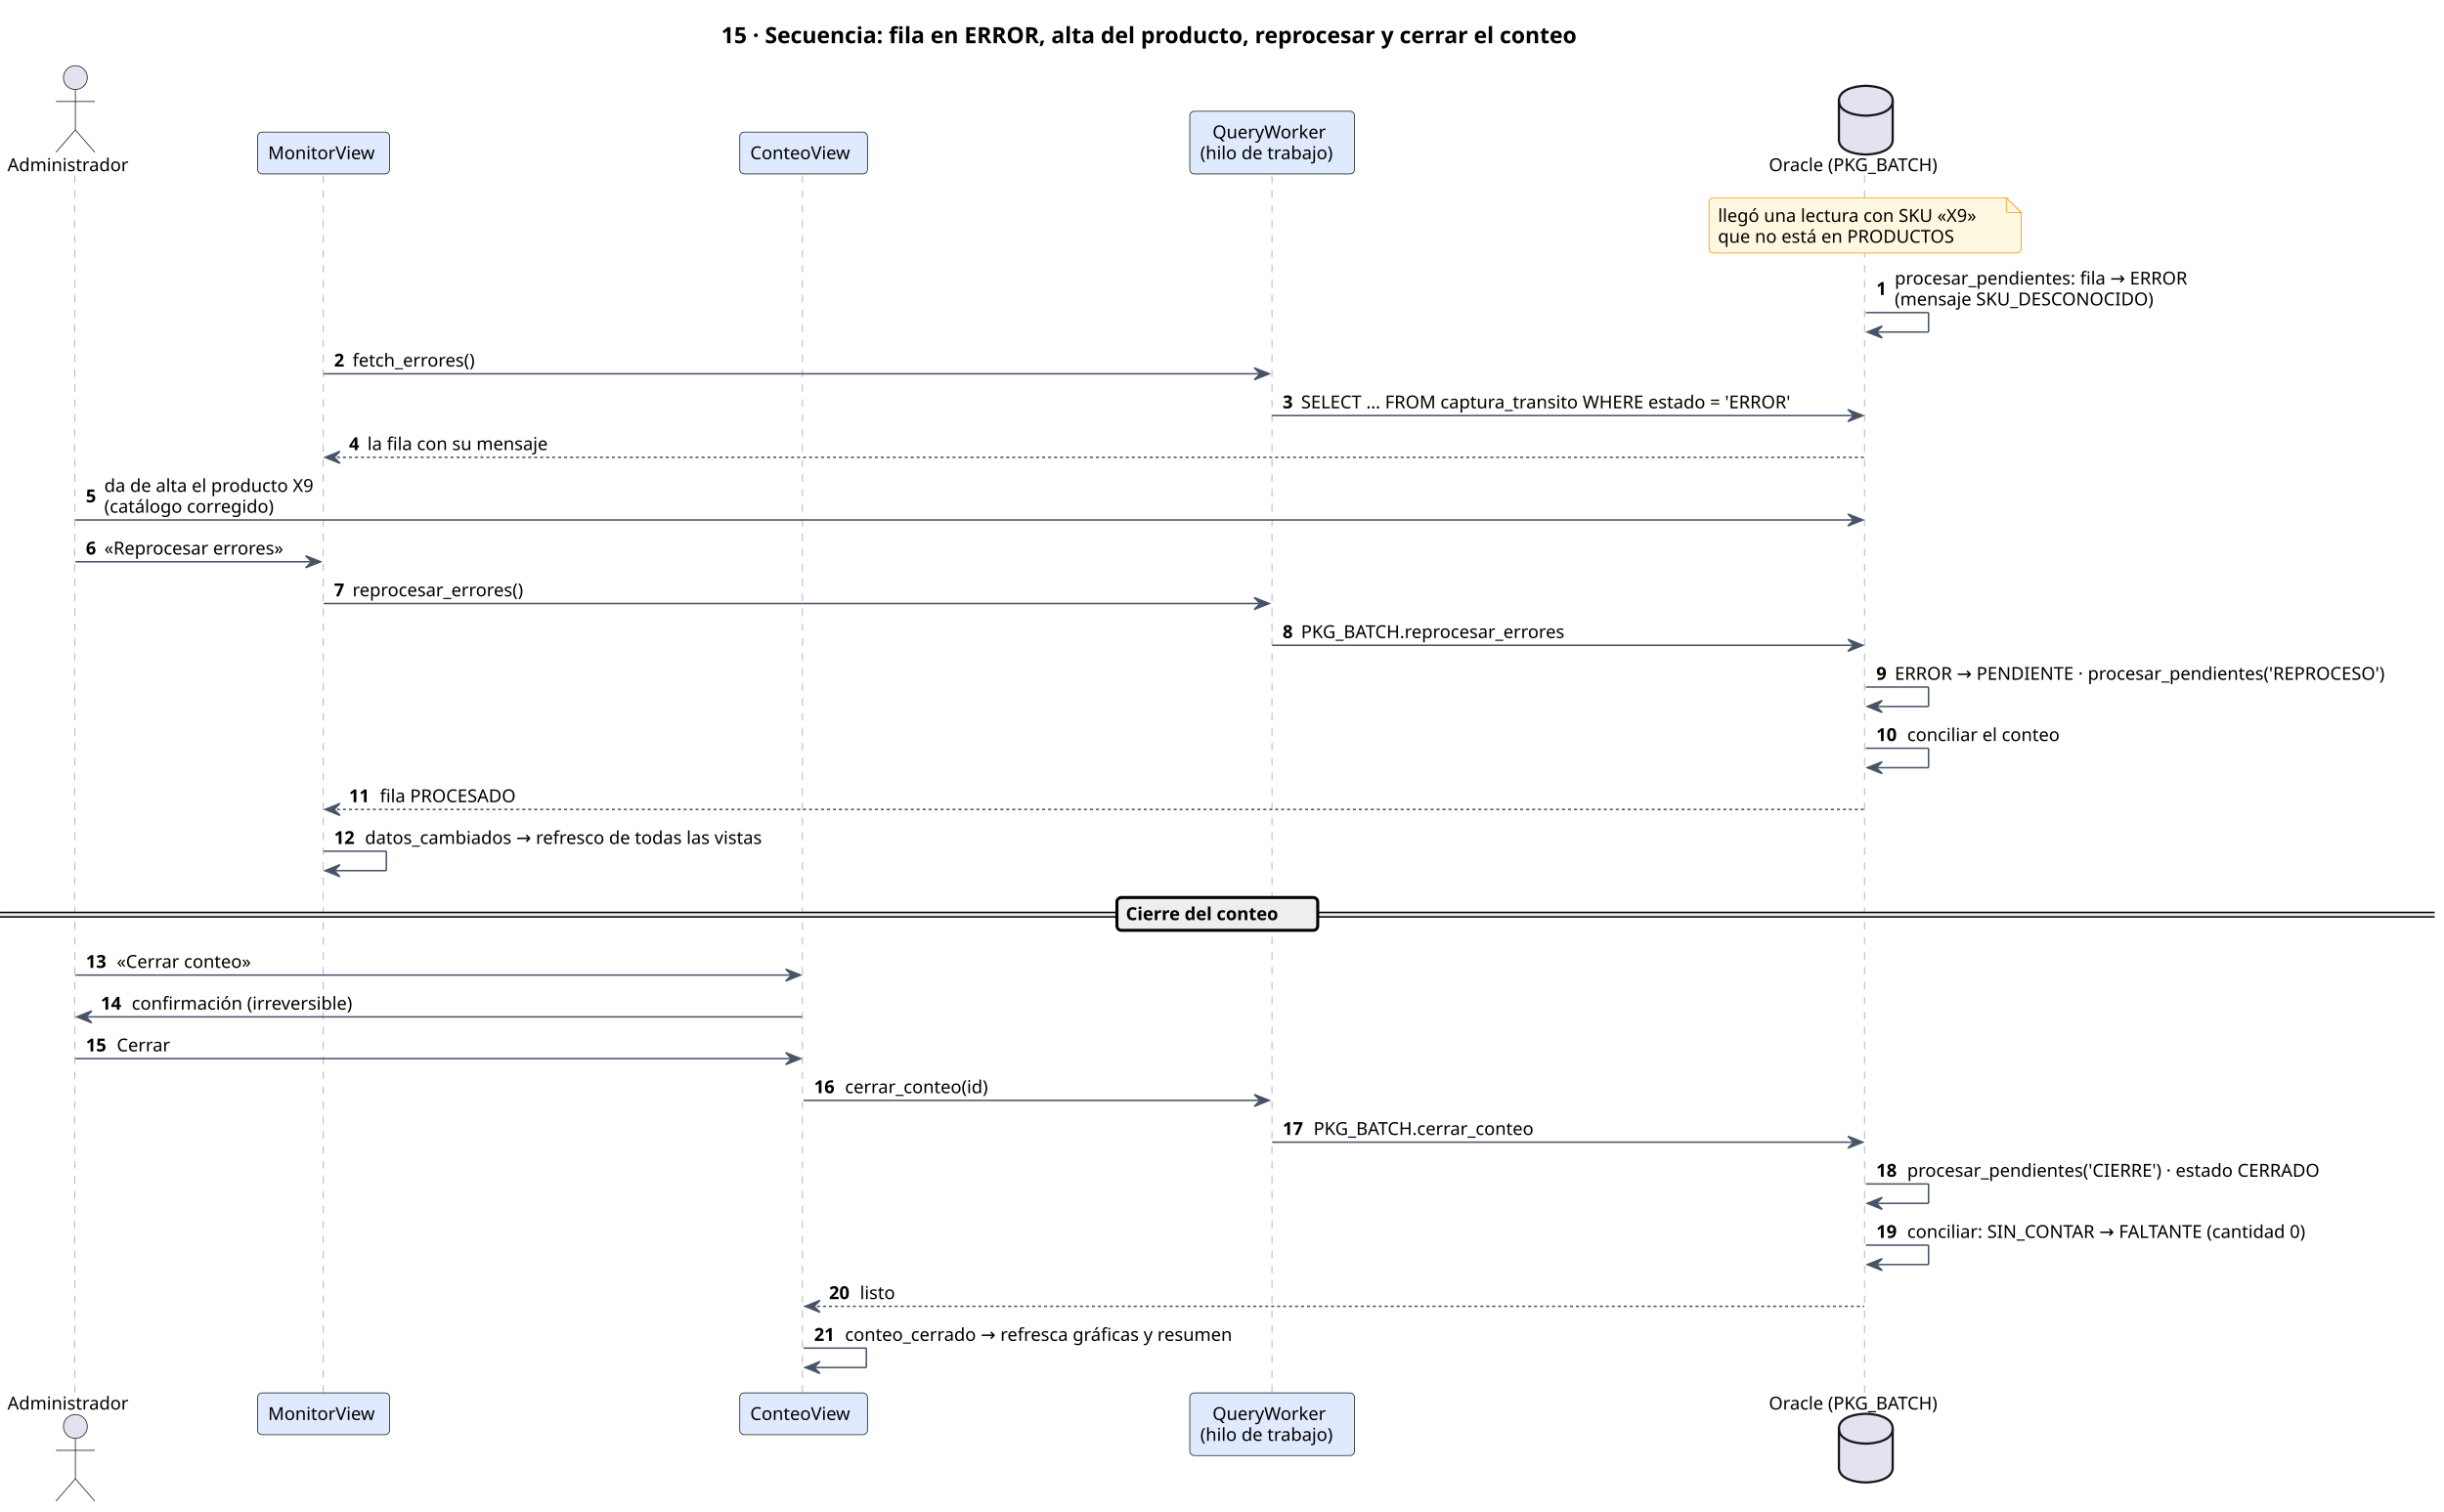
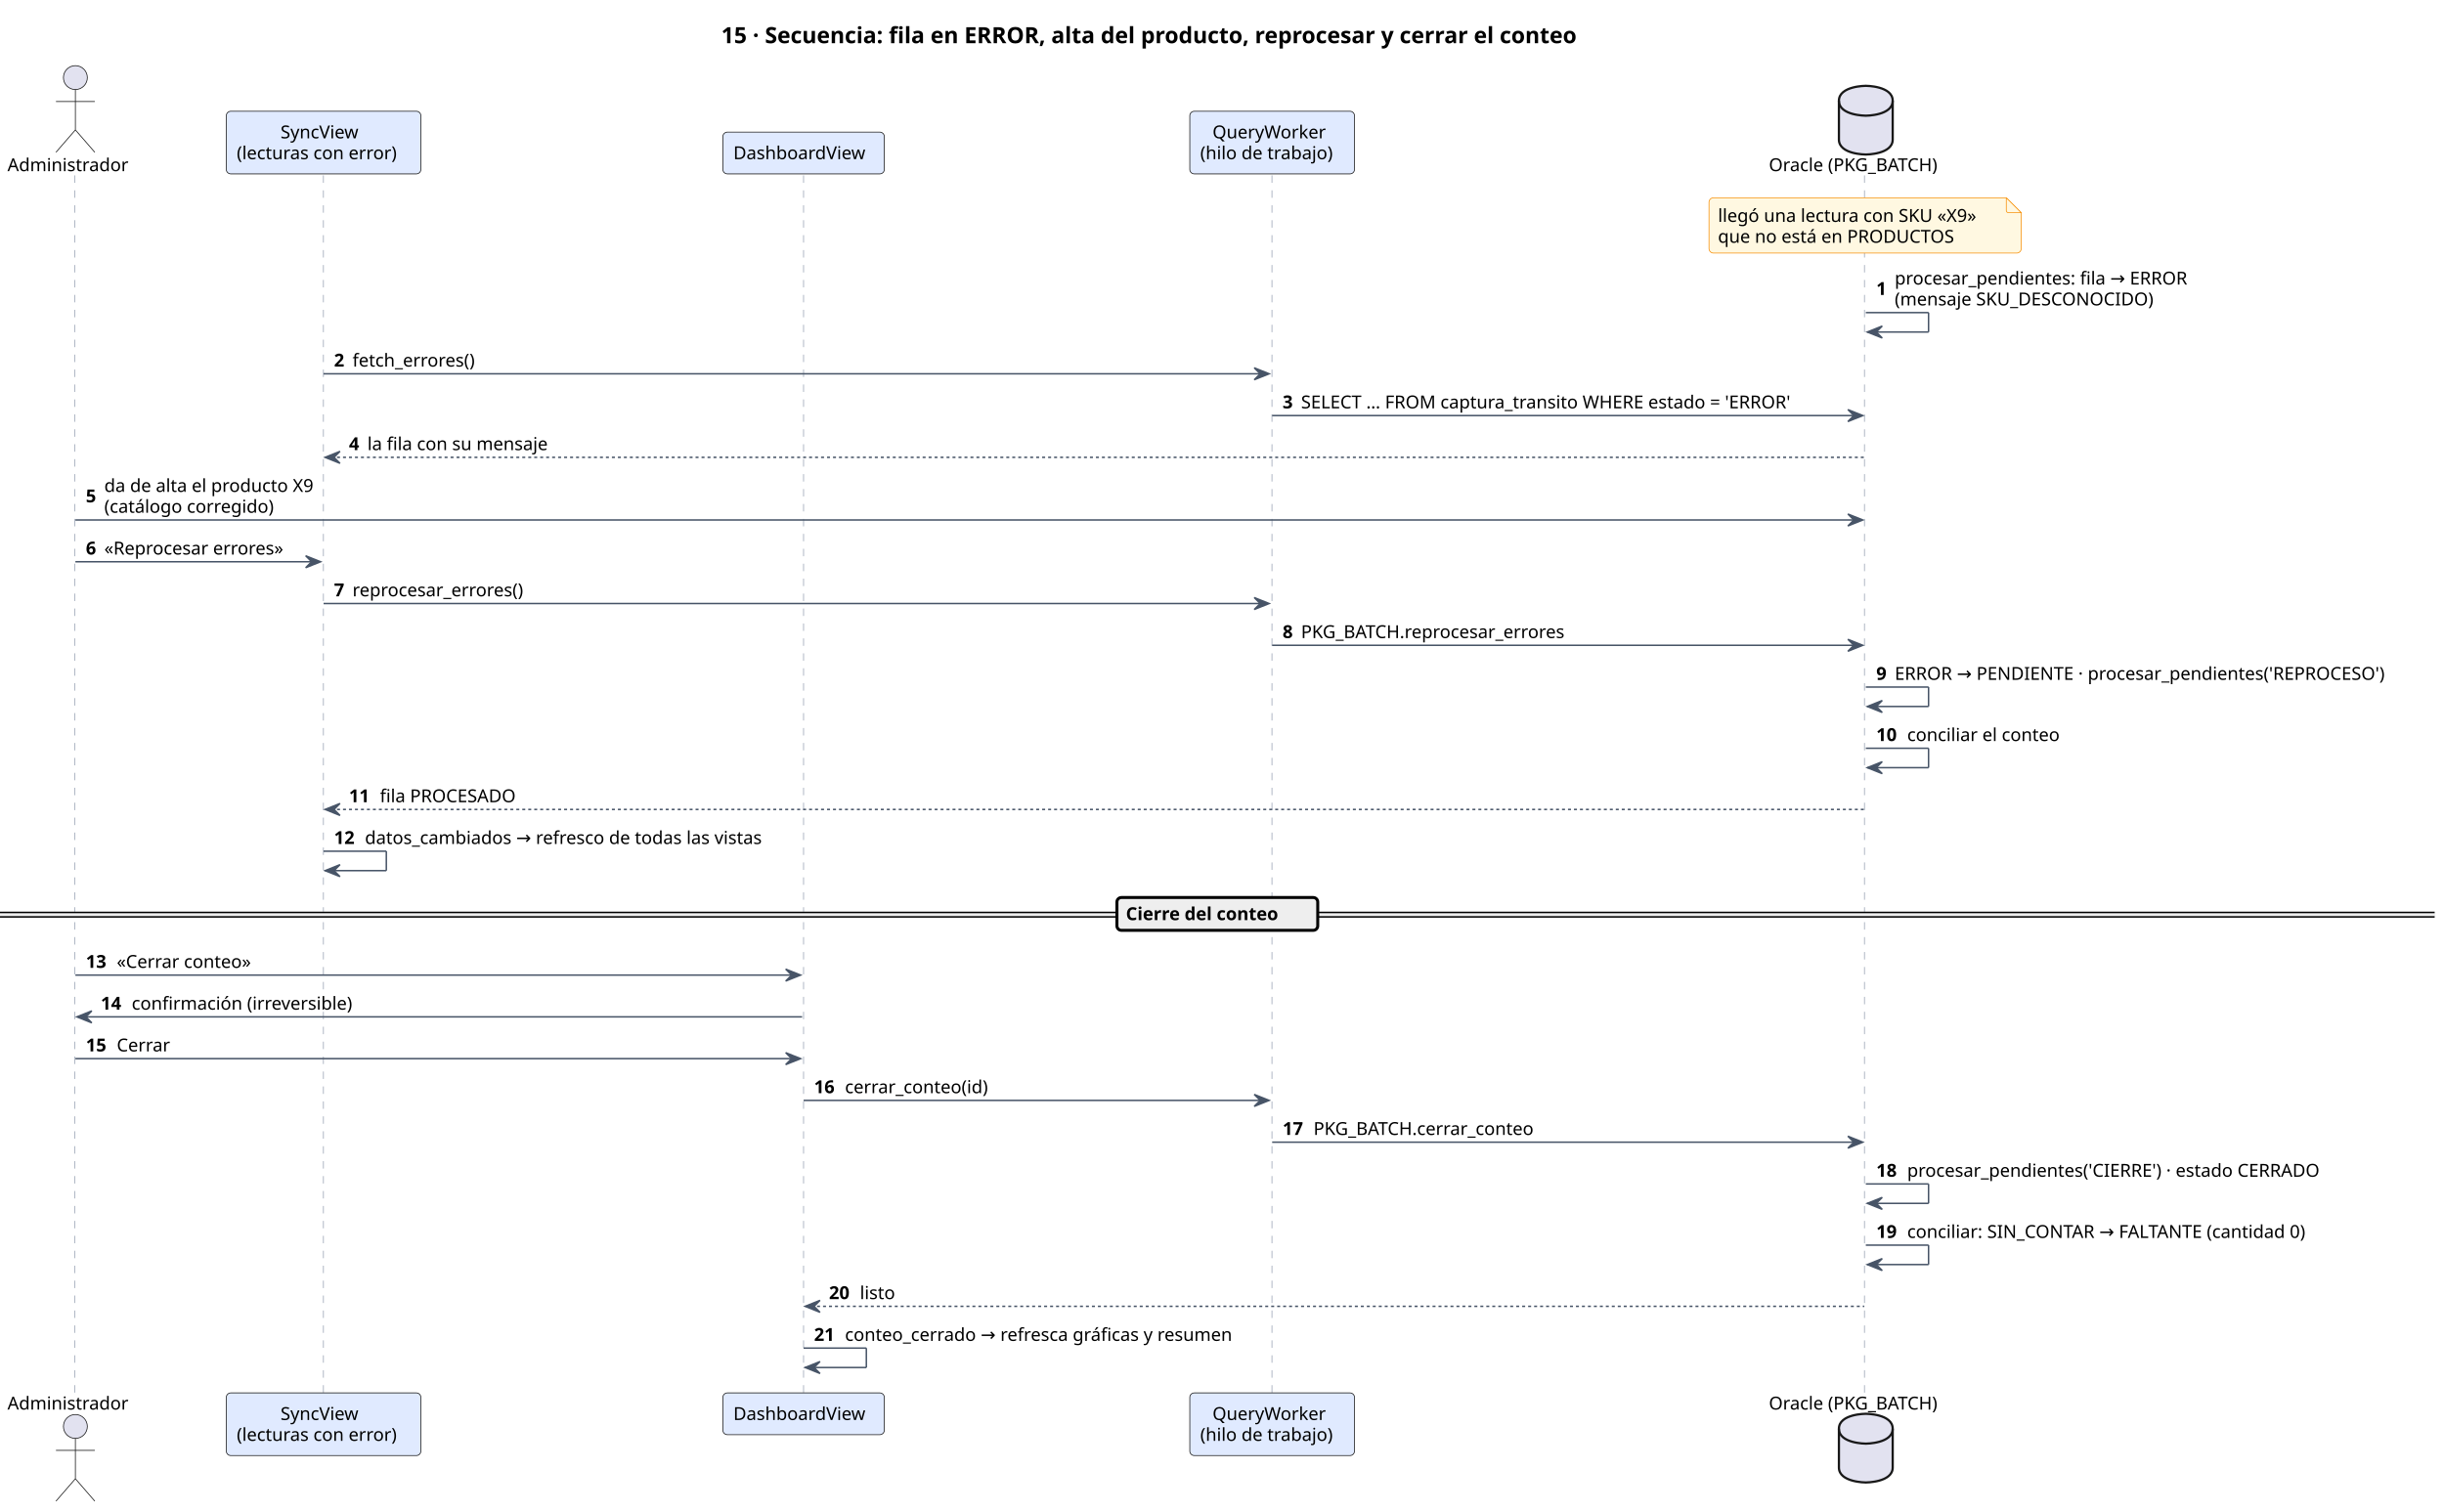
<svg xmlns="http://www.w3.org/2000/svg" contentStyleType="text/css" height="1012px" preserveAspectRatio="none" style="width:1636px;height:1012px;background:#FFFFFF;" version="1.1" viewBox="0 0 1636 1012" width="1636px" zoomAndPan="magnify">
  <defs />
  <g>
    <text fill="#000000" font-family="sans-serif" font-size="15" font-weight="bold" lengthAdjust="spacing" textLength="663.193" x="482.777" y="28.923">15 · Secuencia: fila en ERROR, alta del producto, reprocesar y cerrar el conteo</text>
    <line style="stroke:#98A2B3;stroke-width:0.5;stroke-dasharray:5.0,5.0;" x1="50" x2="50" y1="117.43" y2="933.617" />
-     <line style="stroke:#98A2B3;stroke-width:0.5;stroke-dasharray:5.0,5.0;" x1="216.426" x2="216.426" y1="117.43" y2="933.617" />
-     <line style="stroke:#98A2B3;stroke-width:0.5;stroke-dasharray:5.0,5.0;" x1="537.178" x2="537.178" y1="117.43" y2="933.617" />
+     <line style="stroke:#98A2B3;stroke-width:0.5;stroke-dasharray:5.0,5.0;" x1="216.49" x2="216.49" y1="117.43" y2="933.617" />
+     <line style="stroke:#98A2B3;stroke-width:0.5;stroke-dasharray:5.0,5.0;" x1="537.898" x2="537.898" y1="117.43" y2="933.617" />
    <line style="stroke:#98A2B3;stroke-width:0.5;stroke-dasharray:5.0,5.0;" x1="851.443" x2="851.443" y1="117.43" y2="933.617" />
    <line style="stroke:#98A2B3;stroke-width:0.5;stroke-dasharray:5.0,5.0;" x1="1248.063" x2="1248.063" y1="117.43" y2="933.617" />
    <text fill="#000000" font-family="sans-serif" font-size="12" lengthAdjust="spacing" textLength="84.926" x="5" y="114.6">Administrador</text>
    <ellipse cx="50.463" cy="51.961" fill="#E2E2F0" rx="8" ry="8" style="stroke:#181818;stroke-width:0.5;" />
    <path d="M50.463,59.961 L50.463,86.961 M37.463,67.961 L63.463,67.961 M50.463,86.961 L37.463,101.961 M50.463,86.961 L63.463,101.961 " fill="none" style="stroke:#181818;stroke-width:0.5;" />
    <text fill="#000000" font-family="sans-serif" font-size="12" lengthAdjust="spacing" textLength="84.926" x="5" y="943.756">Administrador</text>
    <ellipse cx="50.463" cy="955.086" fill="#E2E2F0" rx="8" ry="8" style="stroke:#181818;stroke-width:0.5;" />
    <path d="M50.463,963.086 L50.463,990.086 M37.463,971.086 L63.463,971.086 M50.463,990.086 L37.463,1005.086 M50.463,990.086 L63.463,1005.086 " fill="none" style="stroke:#181818;stroke-width:0.5;" />
-     <rect fill="#E0EAFF" height="27.969" rx="3" ry="3" style="stroke:#181818;stroke-width:0.5;" width="88.356" x="172.426" y="88.461" />
-     <text fill="#000000" font-family="sans-serif" font-size="12" lengthAdjust="spacing" textLength="74.356" x="179.426" y="106.6">MonitorView</text>
-     <rect fill="#E0EAFF" height="27.969" rx="3" ry="3" style="stroke:#181818;stroke-width:0.5;" width="88.356" x="172.426" y="932.617" />
-     <text fill="#000000" font-family="sans-serif" font-size="12" lengthAdjust="spacing" textLength="74.356" x="179.426" y="950.756">MonitorView</text>
-     <rect fill="#E0EAFF" height="27.969" rx="3" ry="3" style="stroke:#181818;stroke-width:0.5;" width="85.496" x="495.178" y="88.461" />
-     <text fill="#000000" font-family="sans-serif" font-size="12" lengthAdjust="spacing" textLength="71.496" x="502.178" y="106.6">ConteoView</text>
-     <rect fill="#E0EAFF" height="27.969" rx="3" ry="3" style="stroke:#181818;stroke-width:0.5;" width="85.496" x="495.178" y="932.617" />
-     <text fill="#000000" font-family="sans-serif" font-size="12" lengthAdjust="spacing" textLength="71.496" x="502.178" y="950.756">ConteoView</text>
+     <rect fill="#E0EAFF" height="41.938" rx="3" ry="3" style="stroke:#181818;stroke-width:0.5;" width="130.227" x="151.49" y="74.492" />
+     <text fill="#000000" font-family="sans-serif" font-size="12" lengthAdjust="spacing" textLength="57.662" x="187.773" y="92.631">SyncView</text>
+     <text fill="#000000" font-family="sans-serif" font-size="12" lengthAdjust="spacing" textLength="116.227" x="158.49" y="106.6">(lecturas con error)</text>
+     <rect fill="#E0EAFF" height="41.938" rx="3" ry="3" style="stroke:#181818;stroke-width:0.5;" width="130.227" x="151.49" y="932.617" />
+     <text fill="#000000" font-family="sans-serif" font-size="12" lengthAdjust="spacing" textLength="57.662" x="187.773" y="950.756">SyncView</text>
+     <text fill="#000000" font-family="sans-serif" font-size="12" lengthAdjust="spacing" textLength="116.227" x="158.49" y="964.725">(lecturas con error)</text>
+     <rect fill="#E0EAFF" height="27.969" rx="3" ry="3" style="stroke:#181818;stroke-width:0.5;" width="108.055" x="483.898" y="88.461" />
+     <text fill="#000000" font-family="sans-serif" font-size="12" lengthAdjust="spacing" textLength="94.055" x="490.898" y="106.6">DashboardView</text>
+     <rect fill="#E0EAFF" height="27.969" rx="3" ry="3" style="stroke:#181818;stroke-width:0.5;" width="108.055" x="483.898" y="932.617" />
+     <text fill="#000000" font-family="sans-serif" font-size="12" lengthAdjust="spacing" textLength="94.055" x="490.898" y="950.756">DashboardView</text>
    <rect fill="#E0EAFF" height="41.938" rx="3" ry="3" style="stroke:#181818;stroke-width:0.5;" width="110.246" x="796.443" y="74.492" />
    <text fill="#000000" font-family="sans-serif" font-size="12" lengthAdjust="spacing" textLength="79.875" x="811.629" y="92.631">QueryWorker</text>
    <text fill="#000000" font-family="sans-serif" font-size="12" lengthAdjust="spacing" textLength="96.246" x="803.443" y="106.6">(hilo de trabajo)</text>
    <rect fill="#E0EAFF" height="41.938" rx="3" ry="3" style="stroke:#181818;stroke-width:0.5;" width="110.246" x="796.443" y="932.617" />
    <text fill="#000000" font-family="sans-serif" font-size="12" lengthAdjust="spacing" textLength="79.875" x="811.629" y="950.756">QueryWorker</text>
    <text fill="#000000" font-family="sans-serif" font-size="12" lengthAdjust="spacing" textLength="96.246" x="803.443" y="964.725">(hilo de trabajo)</text>
    <text fill="#000000" font-family="sans-serif" font-size="12" lengthAdjust="spacing" textLength="123.803" x="1184.063" y="114.6">Oracle (PKG_BATCH)</text>
    <path d="M1230.965,67.461 C1230.965,57.461 1248.965,57.461 1248.965,57.461 C1248.965,57.461 1266.965,57.461 1266.965,67.461 L1266.965,93.461 C1266.965,103.461 1248.965,103.461 1248.965,103.461 C1248.965,103.461 1230.965,103.461 1230.965,93.461 L1230.965,67.461 " fill="#E2E2F0" style="stroke:#181818;stroke-width:1.5;" />
    <path d="M1230.965,67.461 C1230.965,77.461 1248.965,77.461 1248.965,77.461 C1248.965,77.461 1266.965,77.461 1266.965,67.461 " fill="none" style="stroke:#181818;stroke-width:1.5;" />
    <text fill="#000000" font-family="sans-serif" font-size="12" lengthAdjust="spacing" textLength="123.803" x="1184.063" y="943.756">Oracle (PKG_BATCH)</text>
    <path d="M1230.965,956.586 C1230.965,946.586 1248.965,946.586 1248.965,946.586 C1248.965,946.586 1266.965,946.586 1266.965,956.586 L1266.965,982.586 C1266.965,992.586 1248.965,992.586 1248.965,992.586 C1248.965,992.586 1230.965,992.586 1230.965,982.586 L1230.965,956.586 " fill="#E2E2F0" style="stroke:#181818;stroke-width:1.5;" />
    <path d="M1230.965,956.586 C1230.965,966.586 1248.965,966.586 1248.965,966.586 C1248.965,966.586 1266.965,966.586 1266.965,956.586 " fill="none" style="stroke:#181818;stroke-width:1.5;" />
    <path d="M1144,135.43 L1144,166.43 A3,3 0 0 0 1147,169.43 L1350,169.43 A3,3 0 0 0 1353,166.43 L1353,142.43 L1343,132.43 L1147,132.43 A3,3 0 0 0 1144,135.43 " fill="#FFF8E1" style="stroke:#F79009;stroke-width:0.5;" />
    <path d="M1343,132.43 L1343,140.93 A1.5,1.5 0 0 0 1344.5,142.43 L1353,142.43 L1343,132.43 " fill="#FFF8E1" style="stroke:#F79009;stroke-width:0.5;" />
    <text fill="#000000" font-family="sans-serif" font-size="12" lengthAdjust="spacing" textLength="188.912" x="1150" y="148.568">llegó una lectura con SKU «X9»</text>
    <text fill="#000000" font-family="sans-serif" font-size="12" lengthAdjust="spacing" textLength="169.307" x="1150" y="162.537">que no está en PRODUCTOS</text>
    <line style="stroke:#475467;stroke-width:1.0;" x1="1248.965" x2="1290.965" y1="209.305" y2="209.305" />
    <line style="stroke:#475467;stroke-width:1.0;" x1="1290.965" x2="1290.965" y1="209.305" y2="222.305" />
    <line style="stroke:#475467;stroke-width:1.0;" x1="1249.965" x2="1290.965" y1="222.305" y2="222.305" />
    <polygon fill="#475467" points="1259.965,218.305,1249.965,222.305,1259.965,226.305,1255.965,222.305" style="stroke:#475467;stroke-width:1.0;" />
    <text fill="#000000" font-family="sans-serif" font-size="12" font-weight="bold" lengthAdjust="spacing" textLength="8.35" x="1255.965" y="197.49">1</text>
    <text fill="#000000" font-family="sans-serif" font-size="12" lengthAdjust="spacing" textLength="211.125" x="1268.314" y="190.506">procesar_pendientes: fila → ERROR</text>
    <text fill="#000000" font-family="sans-serif" font-size="12" lengthAdjust="spacing" textLength="185.736" x="1268.314" y="204.475">(mensaje SKU_DESCONOCIDO)</text>
    <polygon fill="#475467" points="839.566,246.273,849.566,250.273,839.566,254.273,843.566,250.273" style="stroke:#475467;stroke-width:1.0;" />
    <line style="stroke:#475467;stroke-width:1.0;" x1="216.603" x2="845.566" y1="250.273" y2="250.273" />
    <text fill="#000000" font-family="sans-serif" font-size="12" font-weight="bold" lengthAdjust="spacing" textLength="8.35" x="223.603" y="245.443">2</text>
    <text fill="#000000" font-family="sans-serif" font-size="12" lengthAdjust="spacing" textLength="89.039" x="235.953" y="245.443">fetch_errores()</text>
    <polygon fill="#475467" points="1236.965,274.242,1246.965,278.242,1236.965,282.242,1240.965,278.242" style="stroke:#475467;stroke-width:1.0;" />
    <line style="stroke:#475467;stroke-width:1.0;" x1="851.566" x2="1242.965" y1="278.242" y2="278.242" />
    <text fill="#000000" font-family="sans-serif" font-size="12" font-weight="bold" lengthAdjust="spacing" textLength="8.35" x="858.566" y="273.412">3</text>
    <text fill="#000000" font-family="sans-serif" font-size="12" lengthAdjust="spacing" textLength="361.049" x="870.916" y="273.412">SELECT … FROM captura_transito WHERE estado = 'ERROR'</text>
    <polygon fill="#475467" points="227.603,302.211,217.603,306.211,227.603,310.211,223.603,306.211" style="stroke:#475467;stroke-width:1.0;" />
    <line style="stroke:#475467;stroke-width:1.0;stroke-dasharray:2.0,2.0;" x1="221.603" x2="1247.965" y1="306.211" y2="306.211" />
    <text fill="#000000" font-family="sans-serif" font-size="12" font-weight="bold" lengthAdjust="spacing" textLength="8.35" x="233.603" y="301.381">4</text>
    <text fill="#000000" font-family="sans-serif" font-size="12" lengthAdjust="spacing" textLength="130.594" x="245.953" y="301.381">la fila con su mensaje</text>
    <polygon fill="#475467" points="1236.965,344.148,1246.965,348.148,1236.965,352.148,1240.965,348.148" style="stroke:#475467;stroke-width:1.0;" />
    <line style="stroke:#475467;stroke-width:1.0;" x1="50.463" x2="1242.965" y1="348.148" y2="348.148" />
    <text fill="#000000" font-family="sans-serif" font-size="12" font-weight="bold" lengthAdjust="spacing" textLength="8.35" x="57.463" y="336.334">5</text>
    <text fill="#000000" font-family="sans-serif" font-size="12" lengthAdjust="spacing" textLength="152.121" x="69.812" y="329.35">da de alta el producto X9</text>
    <text fill="#000000" font-family="sans-serif" font-size="12" lengthAdjust="spacing" textLength="121.922" x="69.812" y="343.318">(catálogo corregido)</text>
    <polygon fill="#475467" points="204.603,372.117,214.603,376.117,204.603,380.117,208.603,376.117" style="stroke:#475467;stroke-width:1.0;" />
    <line style="stroke:#475467;stroke-width:1.0;" x1="50.463" x2="210.603" y1="376.117" y2="376.117" />
    <text fill="#000000" font-family="sans-serif" font-size="12" font-weight="bold" lengthAdjust="spacing" textLength="8.35" x="57.463" y="371.287">6</text>
    <text fill="#000000" font-family="sans-serif" font-size="12" lengthAdjust="spacing" textLength="129.791" x="69.812" y="371.287">«Reprocesar errores»</text>
    <polygon fill="#475467" points="839.566,400.086,849.566,404.086,839.566,408.086,843.566,404.086" style="stroke:#475467;stroke-width:1.0;" />
    <line style="stroke:#475467;stroke-width:1.0;" x1="216.603" x2="845.566" y1="404.086" y2="404.086" />
    <text fill="#000000" font-family="sans-serif" font-size="12" font-weight="bold" lengthAdjust="spacing" textLength="8.35" x="223.603" y="399.256">7</text>
    <text fill="#000000" font-family="sans-serif" font-size="12" lengthAdjust="spacing" textLength="123.252" x="235.953" y="399.256">reprocesar_errores()</text>
    <polygon fill="#475467" points="1236.965,428.055,1246.965,432.055,1236.965,436.055,1240.965,432.055" style="stroke:#475467;stroke-width:1.0;" />
    <line style="stroke:#475467;stroke-width:1.0;" x1="851.566" x2="1242.965" y1="432.055" y2="432.055" />
    <text fill="#000000" font-family="sans-serif" font-size="12" font-weight="bold" lengthAdjust="spacing" textLength="8.35" x="858.566" y="427.225">8</text>
    <text fill="#000000" font-family="sans-serif" font-size="12" lengthAdjust="spacing" textLength="189.281" x="870.916" y="427.225">PKG_BATCH.reprocesar_errores</text>
    <line style="stroke:#475467;stroke-width:1.0;" x1="1248.965" x2="1290.965" y1="460.023" y2="460.023" />
    <line style="stroke:#475467;stroke-width:1.0;" x1="1290.965" x2="1290.965" y1="460.023" y2="473.023" />
    <line style="stroke:#475467;stroke-width:1.0;" x1="1249.965" x2="1290.965" y1="473.023" y2="473.023" />
    <polygon fill="#475467" points="1259.965,469.023,1249.965,473.023,1259.965,477.023,1255.965,473.023" style="stroke:#475467;stroke-width:1.0;" />
    <text fill="#000000" font-family="sans-serif" font-size="12" font-weight="bold" lengthAdjust="spacing" textLength="8.35" x="1255.965" y="455.193">9</text>
    <text fill="#000000" font-family="sans-serif" font-size="12" lengthAdjust="spacing" textLength="354.434" x="1268.314" y="455.193">ERROR → PENDIENTE · procesar_pendientes('REPROCESO')</text>
    <line style="stroke:#475467;stroke-width:1.0;" x1="1248.965" x2="1290.965" y1="500.992" y2="500.992" />
    <line style="stroke:#475467;stroke-width:1.0;" x1="1290.965" x2="1290.965" y1="500.992" y2="513.992" />
    <line style="stroke:#475467;stroke-width:1.0;" x1="1249.965" x2="1290.965" y1="513.992" y2="513.992" />
    <polygon fill="#475467" points="1259.965,509.992,1249.965,513.992,1259.965,517.992,1255.965,513.992" style="stroke:#475467;stroke-width:1.0;" />
    <text fill="#000000" font-family="sans-serif" font-size="12" font-weight="bold" lengthAdjust="spacing" textLength="16.699" x="1255.965" y="496.162">10</text>
    <text fill="#000000" font-family="sans-serif" font-size="12" lengthAdjust="spacing" textLength="109.752" x="1276.664" y="496.162">conciliar el conteo</text>
    <polygon fill="#475467" points="227.603,537.961,217.603,541.961,227.603,545.961,223.603,541.961" style="stroke:#475467;stroke-width:1.0;" />
    <line style="stroke:#475467;stroke-width:1.0;stroke-dasharray:2.0,2.0;" x1="221.603" x2="1247.965" y1="541.961" y2="541.961" />
    <text fill="#000000" font-family="sans-serif" font-size="12" font-weight="bold" lengthAdjust="spacing" textLength="16.699" x="233.603" y="537.131">11</text>
    <text fill="#000000" font-family="sans-serif" font-size="12" lengthAdjust="spacing" textLength="97.553" x="254.303" y="537.131">fila PROCESADO</text>
    <line style="stroke:#475467;stroke-width:1.0;" x1="216.603" x2="258.603" y1="569.93" y2="569.93" />
    <line style="stroke:#475467;stroke-width:1.0;" x1="258.603" x2="258.603" y1="569.93" y2="582.93" />
    <line style="stroke:#475467;stroke-width:1.0;" x1="217.603" x2="258.603" y1="582.93" y2="582.93" />
    <polygon fill="#475467" points="227.603,578.93,217.603,582.93,227.603,586.93,223.603,582.93" style="stroke:#475467;stroke-width:1.0;" />
    <text fill="#000000" font-family="sans-serif" font-size="12" font-weight="bold" lengthAdjust="spacing" textLength="16.699" x="223.603" y="565.1">12</text>
    <text fill="#000000" font-family="sans-serif" font-size="12" lengthAdjust="spacing" textLength="286.623" x="244.303" y="565.1">datos_cambiados → refresco de todas las vistas</text>
    <rect fill="#EEEEEE" height="3" rx="3" ry="3" style="stroke:#EEEEEE;stroke-width:1.0;" width="1629.748" x="0" y="610.914" />
    <line style="stroke:#000000;stroke-width:1.0;" x1="0" x2="1629.748" y1="610.914" y2="610.914" />
    <line style="stroke:#000000;stroke-width:1.0;" x1="0" x2="1629.748" y1="613.914" y2="613.914" />
    <rect fill="#EEEEEE" height="21.969" rx="3" ry="3" style="stroke:#000000;stroke-width:2.0;" width="134.428" x="747.66" y="600.93" />
    <text fill="#000000" font-family="sans-serif" font-size="12" font-weight="bold" lengthAdjust="spacing" textLength="116.25" x="753.66" y="616.068">Cierre del conteo</text>
    <polygon fill="#475467" points="525.926,648.867,535.926,652.867,525.926,656.867,529.926,652.867" style="stroke:#475467;stroke-width:1.0;" />
    <line style="stroke:#475467;stroke-width:1.0;" x1="50.463" x2="531.926" y1="652.867" y2="652.867" />
    <text fill="#000000" font-family="sans-serif" font-size="12" font-weight="bold" lengthAdjust="spacing" textLength="16.699" x="57.463" y="648.037">13</text>
    <text fill="#000000" font-family="sans-serif" font-size="12" lengthAdjust="spacing" textLength="97.389" x="78.162" y="648.037">«Cerrar conteo»</text>
    <polygon fill="#475467" points="61.463,676.836,51.463,680.836,61.463,684.836,57.463,680.836" style="stroke:#475467;stroke-width:1.0;" />
    <line style="stroke:#475467;stroke-width:1.0;" x1="55.463" x2="536.926" y1="680.836" y2="680.836" />
    <text fill="#000000" font-family="sans-serif" font-size="12" font-weight="bold" lengthAdjust="spacing" textLength="16.699" x="67.463" y="676.006">14</text>
    <text fill="#000000" font-family="sans-serif" font-size="12" lengthAdjust="spacing" textLength="159.059" x="88.162" y="676.006">confirmación (irreversible)</text>
    <polygon fill="#475467" points="525.926,704.805,535.926,708.805,525.926,712.805,529.926,708.805" style="stroke:#475467;stroke-width:1.0;" />
    <line style="stroke:#475467;stroke-width:1.0;" x1="50.463" x2="531.926" y1="708.805" y2="708.805" />
    <text fill="#000000" font-family="sans-serif" font-size="12" font-weight="bold" lengthAdjust="spacing" textLength="16.699" x="57.463" y="703.975">15</text>
    <text fill="#000000" font-family="sans-serif" font-size="12" lengthAdjust="spacing" textLength="37.916" x="78.162" y="703.975">Cerrar</text>
    <polygon fill="#475467" points="839.566,732.773,849.566,736.773,839.566,740.773,843.566,736.773" style="stroke:#475467;stroke-width:1.0;" />
    <line style="stroke:#475467;stroke-width:1.0;" x1="537.926" x2="845.566" y1="736.773" y2="736.773" />
    <text fill="#000000" font-family="sans-serif" font-size="12" font-weight="bold" lengthAdjust="spacing" textLength="16.699" x="544.926" y="731.943">16</text>
    <text fill="#000000" font-family="sans-serif" font-size="12" lengthAdjust="spacing" textLength="103.424" x="565.625" y="731.943">cerrar_conteo(id)</text>
    <polygon fill="#475467" points="1236.965,760.742,1246.965,764.742,1236.965,768.742,1240.965,764.742" style="stroke:#475467;stroke-width:1.0;" />
    <line style="stroke:#475467;stroke-width:1.0;" x1="851.566" x2="1242.965" y1="764.742" y2="764.742" />
    <text fill="#000000" font-family="sans-serif" font-size="12" font-weight="bold" lengthAdjust="spacing" textLength="16.699" x="858.566" y="759.912">17</text>
    <text fill="#000000" font-family="sans-serif" font-size="12" lengthAdjust="spacing" textLength="158.502" x="879.266" y="759.912">PKG_BATCH.cerrar_conteo</text>
    <line style="stroke:#475467;stroke-width:1.0;" x1="1248.965" x2="1290.965" y1="792.711" y2="792.711" />
    <line style="stroke:#475467;stroke-width:1.0;" x1="1290.965" x2="1290.965" y1="792.711" y2="805.711" />
    <line style="stroke:#475467;stroke-width:1.0;" x1="1249.965" x2="1290.965" y1="805.711" y2="805.711" />
    <polygon fill="#475467" points="1259.965,801.711,1249.965,805.711,1259.965,809.711,1255.965,805.711" style="stroke:#475467;stroke-width:1.0;" />
    <text fill="#000000" font-family="sans-serif" font-size="12" font-weight="bold" lengthAdjust="spacing" textLength="16.699" x="1255.965" y="787.881">18</text>
    <text fill="#000000" font-family="sans-serif" font-size="12" lengthAdjust="spacing" textLength="300.457" x="1276.664" y="787.881">procesar_pendientes('CIERRE') · estado CERRADO</text>
    <line style="stroke:#475467;stroke-width:1.0;" x1="1248.965" x2="1290.965" y1="833.68" y2="833.68" />
    <line style="stroke:#475467;stroke-width:1.0;" x1="1290.965" x2="1290.965" y1="833.68" y2="846.68" />
    <line style="stroke:#475467;stroke-width:1.0;" x1="1249.965" x2="1290.965" y1="846.68" y2="846.68" />
    <polygon fill="#475467" points="1259.965,842.68,1249.965,846.68,1259.965,850.68,1255.965,846.68" style="stroke:#475467;stroke-width:1.0;" />
    <text fill="#000000" font-family="sans-serif" font-size="12" font-weight="bold" lengthAdjust="spacing" textLength="16.699" x="1255.965" y="828.85">19</text>
    <text fill="#000000" font-family="sans-serif" font-size="12" lengthAdjust="spacing" textLength="290.818" x="1276.664" y="828.85">conciliar: SIN_CONTAR → FALTANTE (cantidad 0)</text>
    <polygon fill="#475467" points="548.926,870.648,538.926,874.648,548.926,878.648,544.926,874.648" style="stroke:#475467;stroke-width:1.0;" />
    <line style="stroke:#475467;stroke-width:1.0;stroke-dasharray:2.0,2.0;" x1="542.926" x2="1247.965" y1="874.648" y2="874.648" />
    <text fill="#000000" font-family="sans-serif" font-size="12" font-weight="bold" lengthAdjust="spacing" textLength="16.699" x="554.926" y="869.818">20</text>
    <text fill="#000000" font-family="sans-serif" font-size="12" lengthAdjust="spacing" textLength="24.967" x="575.625" y="869.818">listo</text>
    <line style="stroke:#475467;stroke-width:1.0;" x1="537.926" x2="579.926" y1="902.617" y2="902.617" />
    <line style="stroke:#475467;stroke-width:1.0;" x1="579.926" x2="579.926" y1="902.617" y2="915.617" />
    <line style="stroke:#475467;stroke-width:1.0;" x1="538.926" x2="579.926" y1="915.617" y2="915.617" />
    <polygon fill="#475467" points="548.926,911.617,538.926,915.617,548.926,919.617,544.926,915.617" style="stroke:#475467;stroke-width:1.0;" />
    <text fill="#000000" font-family="sans-serif" font-size="12" font-weight="bold" lengthAdjust="spacing" textLength="16.699" x="544.926" y="897.787">21</text>
    <text fill="#000000" font-family="sans-serif" font-size="12" lengthAdjust="spacing" textLength="278.941" x="565.625" y="897.787">conteo_cerrado → refresca gráficas y resumen</text>
  </g>
</svg>
